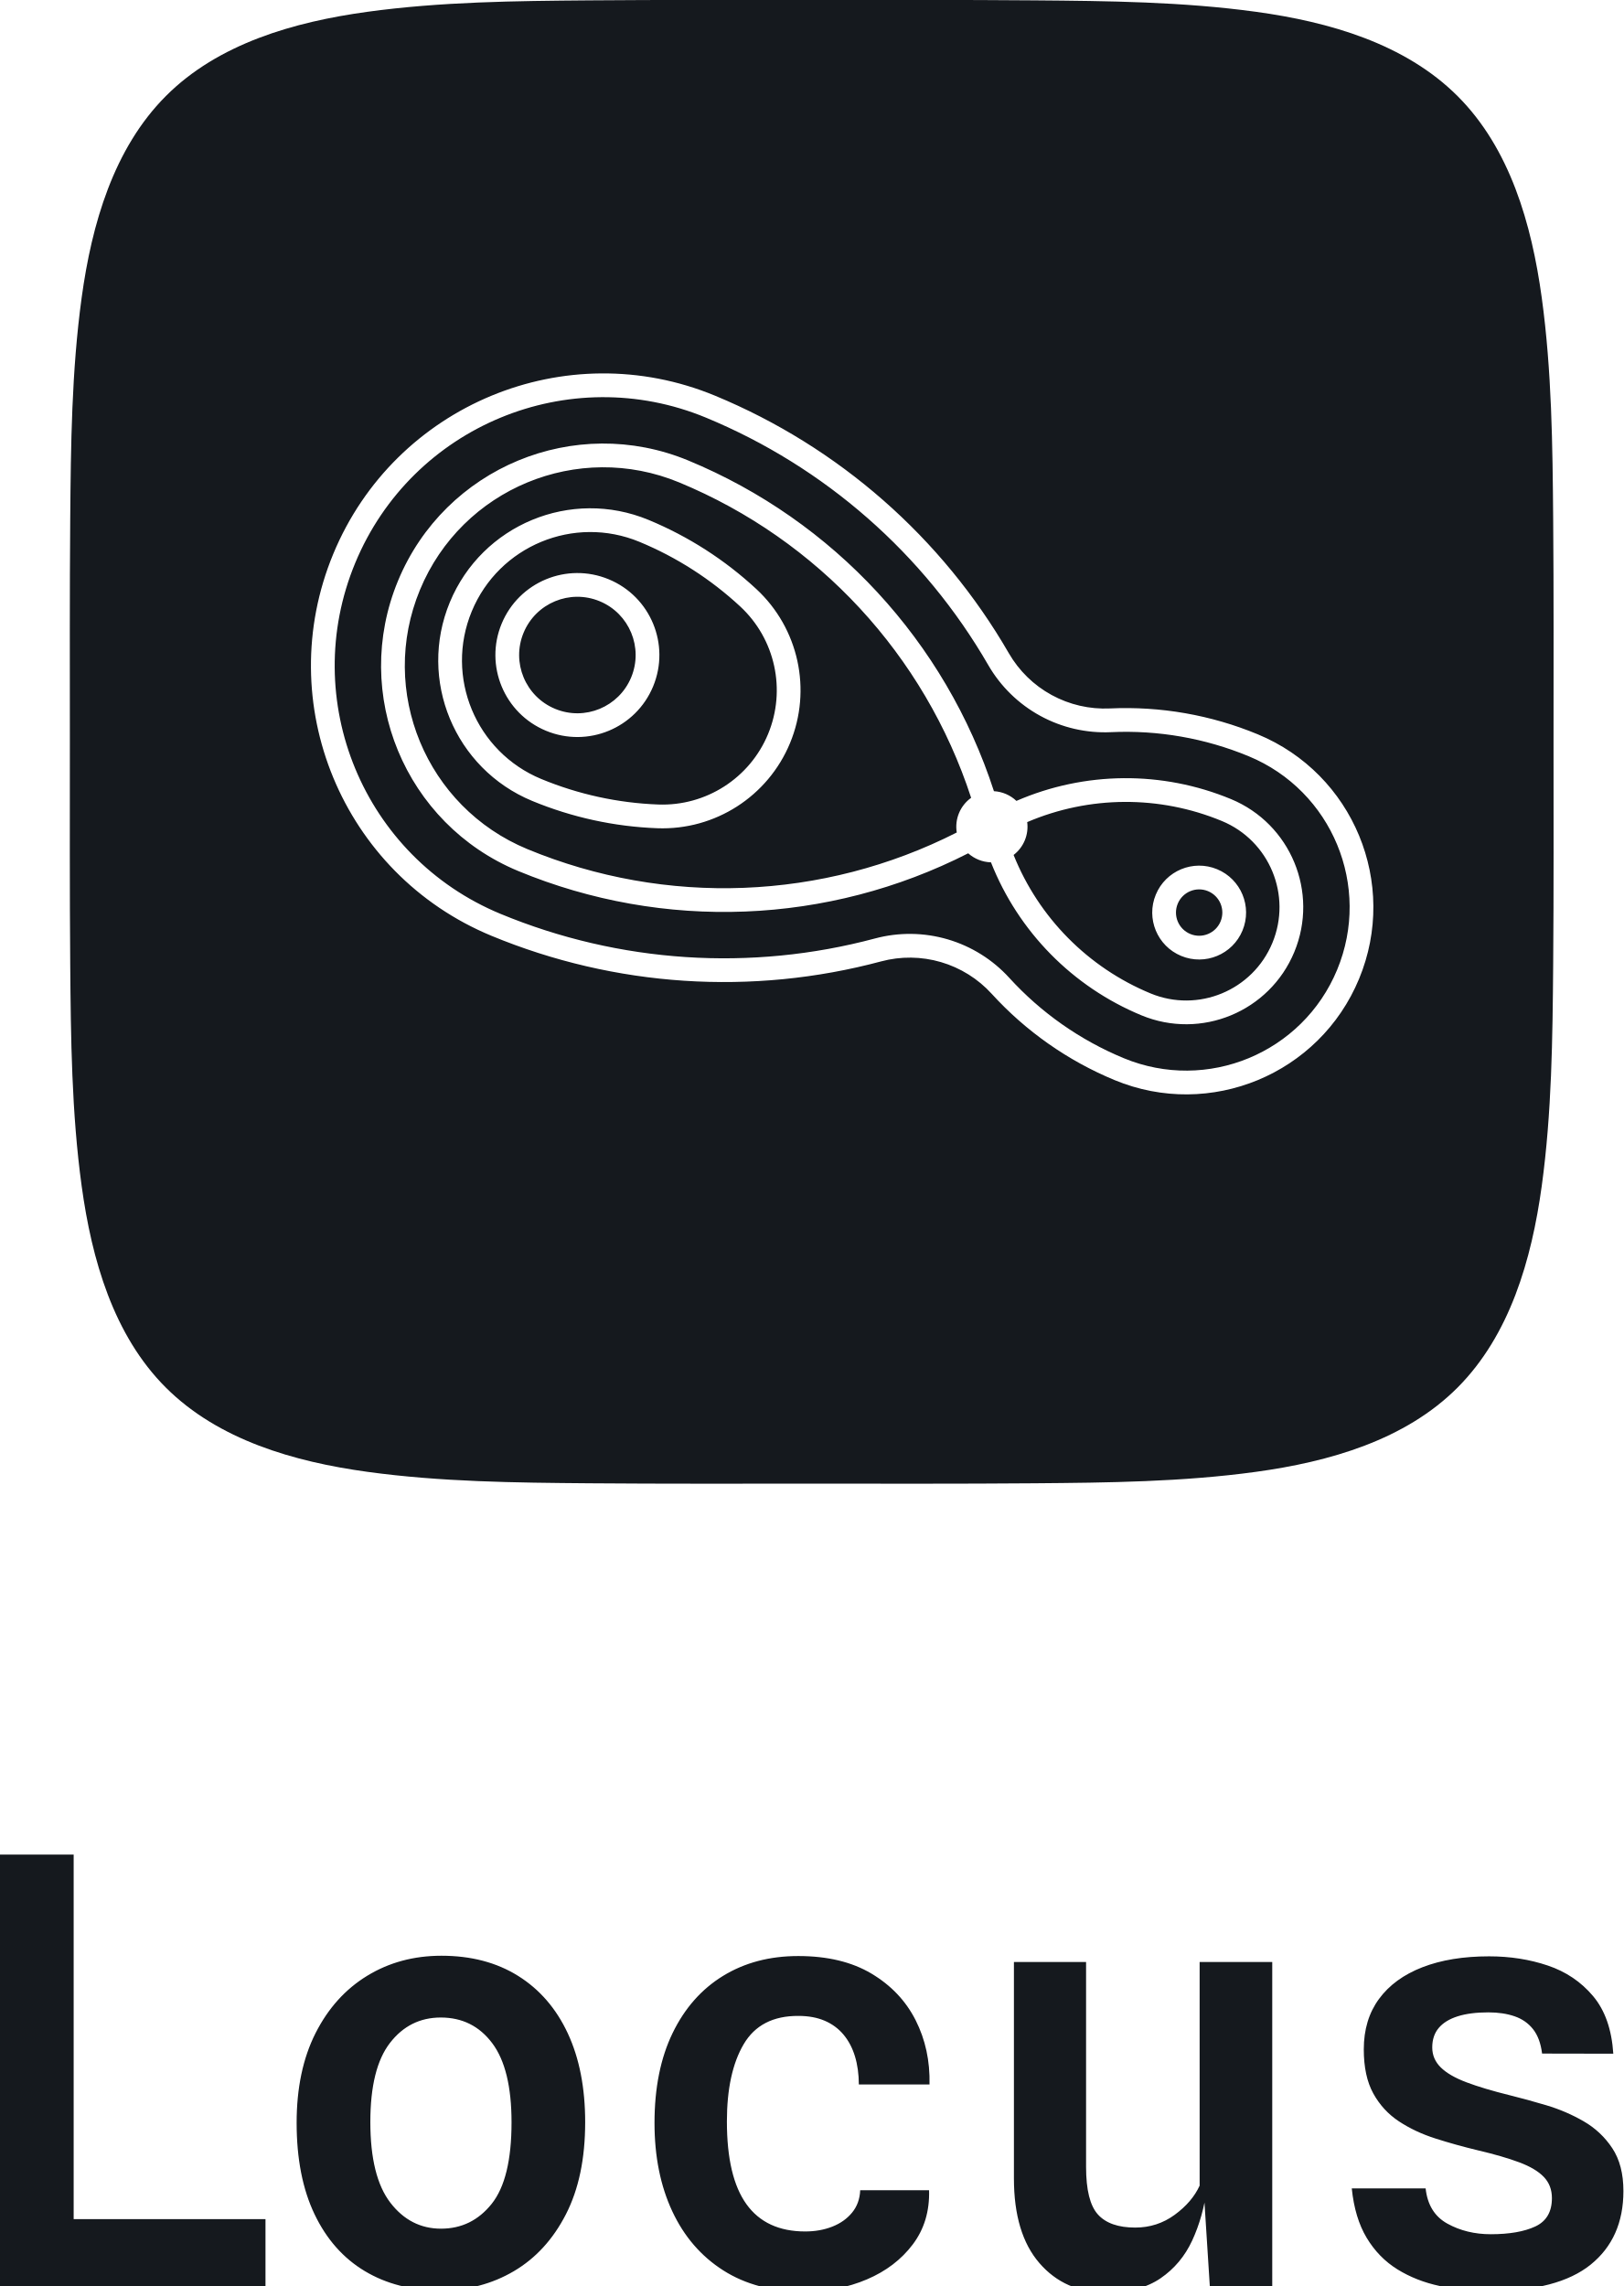
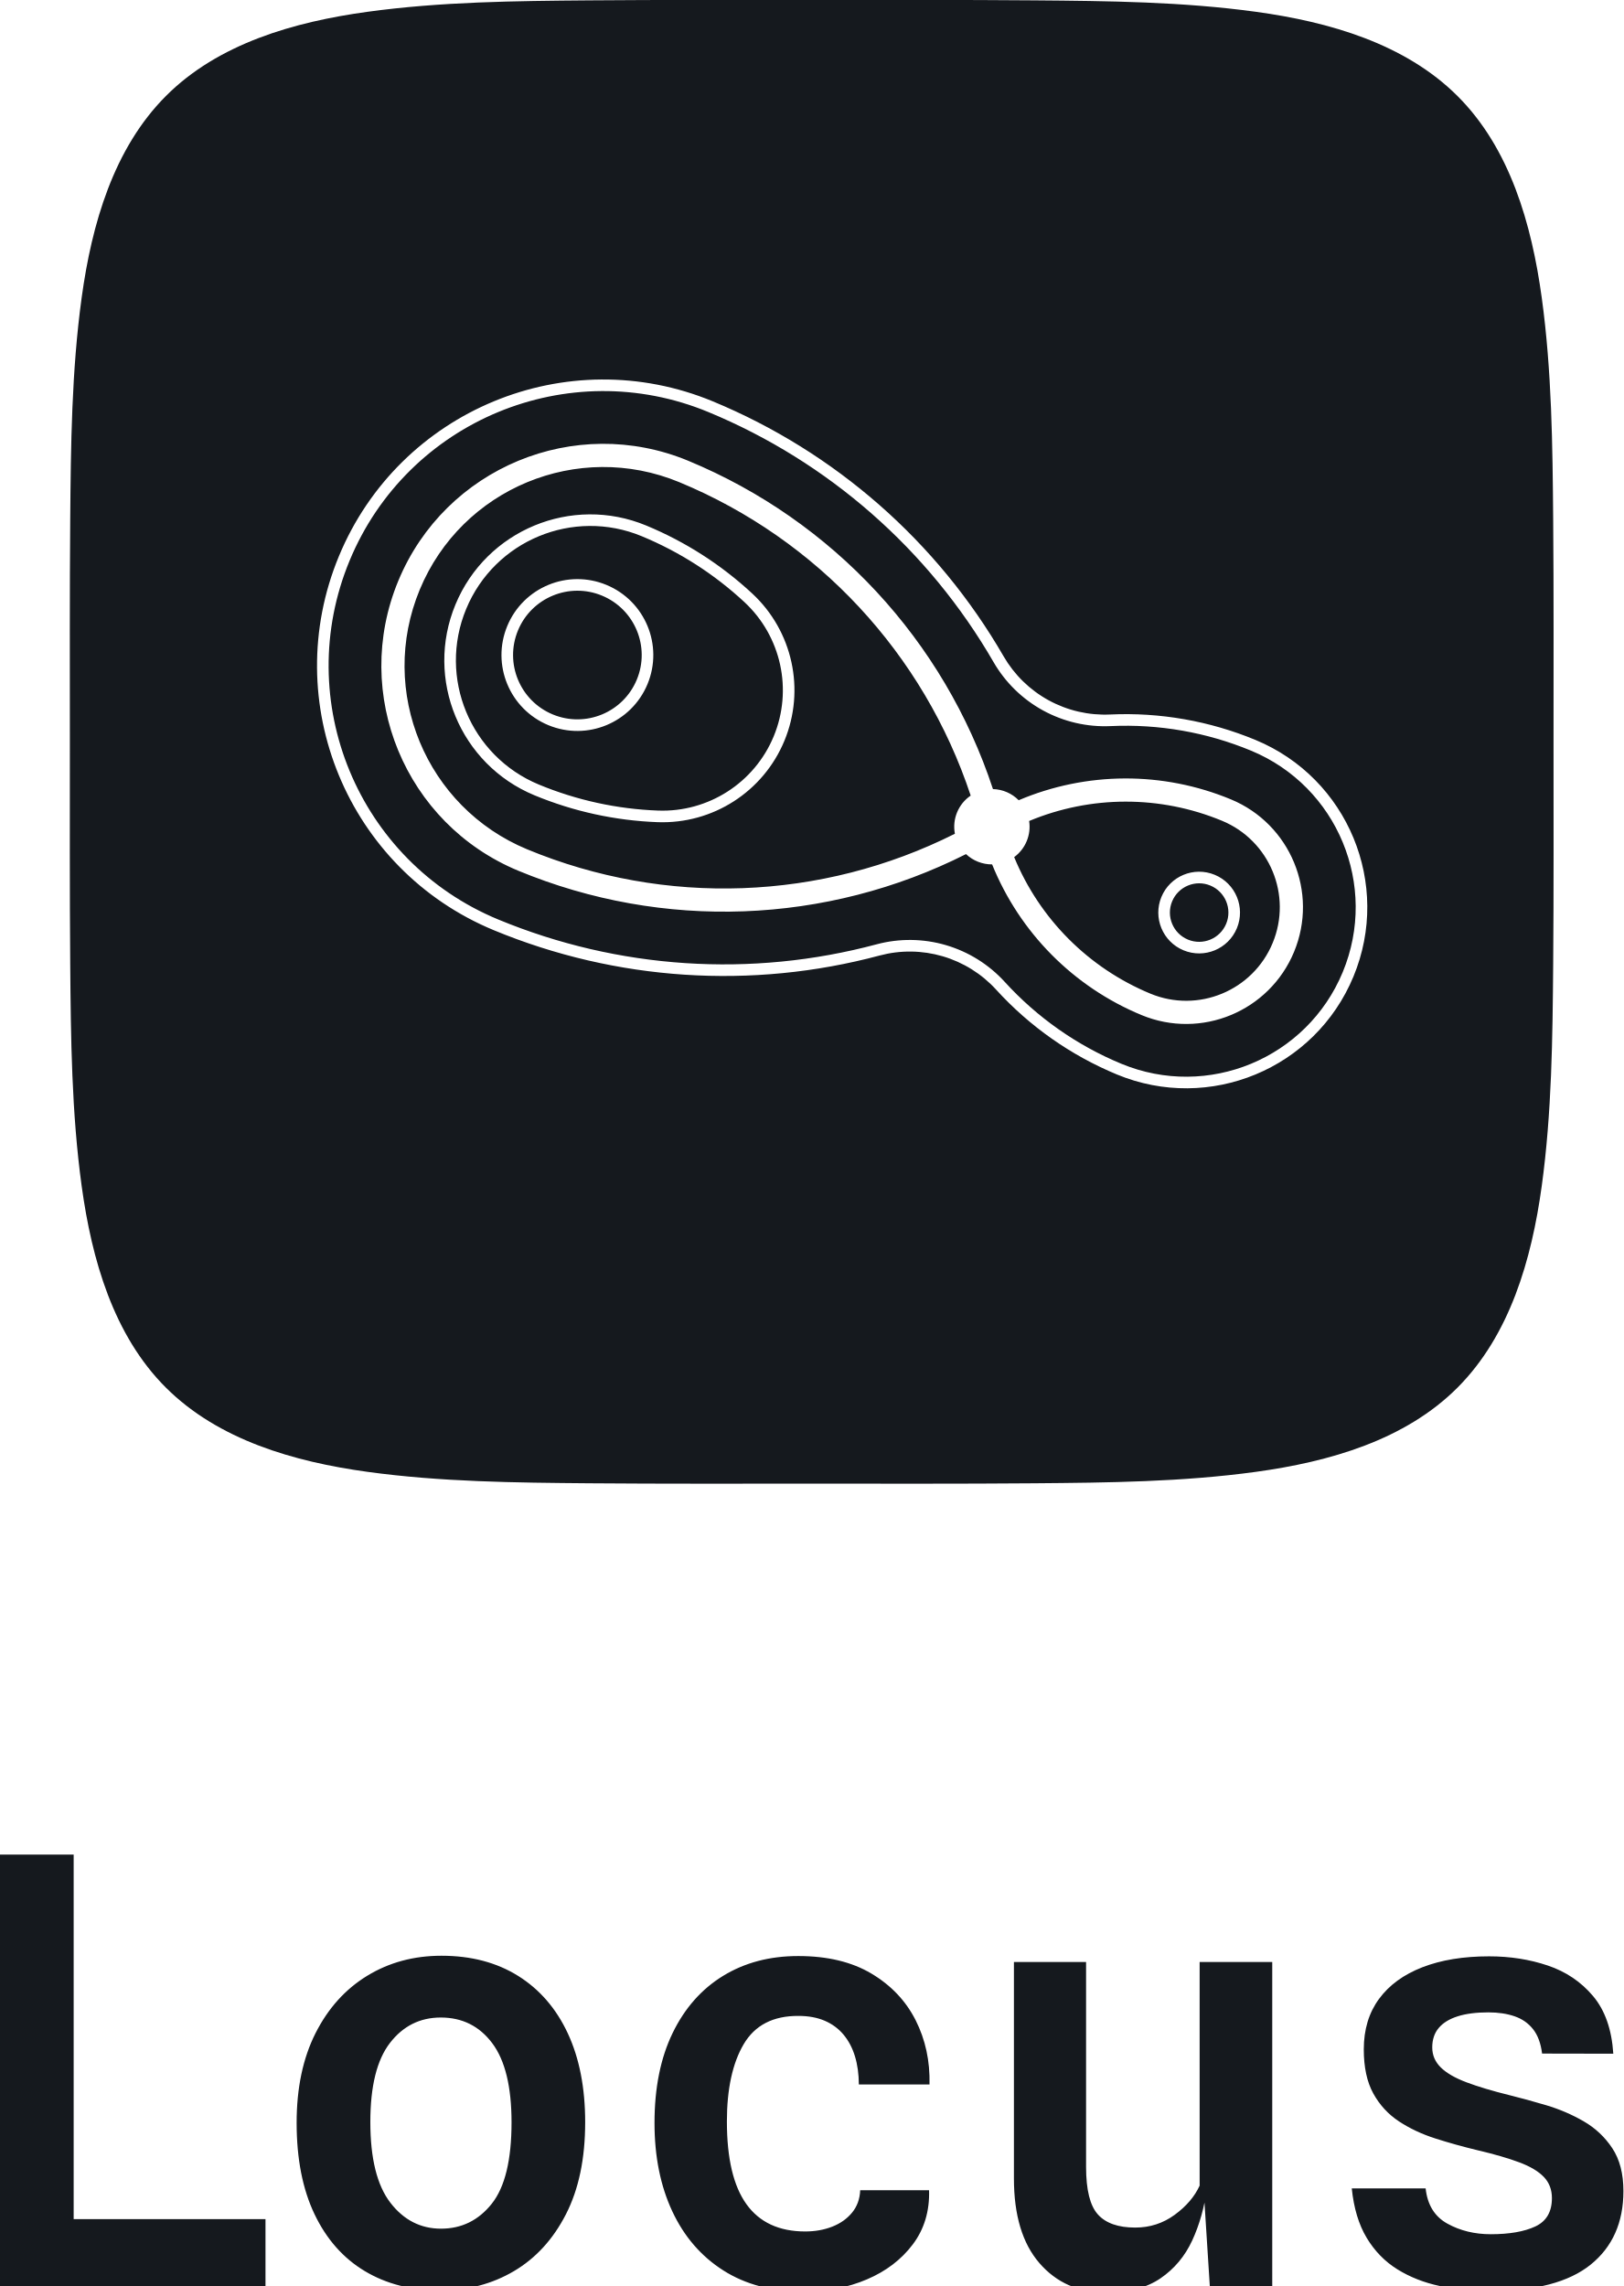
<svg xmlns="http://www.w3.org/2000/svg" viewBox="0 0 109.419 154.08" width="140.056" height="197.222">
  <g transform="translate(4.709 0)">
-     <path d="M100 50C100 54.996 100.017 59.992 99.976 64.988C99.935 69.984 99.884 74.997 99.204 79.947C98.524 84.897 97.056 89.99 93.528 93.528C89.999 97.065 84.897 98.524 79.947 99.204C74.997 99.884 69.984 99.935 64.988 99.976C59.992 100.017 54.996 100 50 100C45.004 100 40.008 100.017 35.012 99.976C30.016 99.935 25.003 99.884 20.053 99.204C15.103 98.524 10.01 97.056 6.472 93.528C2.935 89.999 1.476 84.897 .796 79.947C.116 74.997 .065 69.984 .024 64.988C-.017 59.992 0 54.996 0 50C0 45.004-.017 40.008 .024 35.012C.065 30.016 .116 25.003 .796 20.053C1.476 15.103 2.944 10.01 6.472 6.472C10.001 2.935 15.103 1.476 20.053 .796C25.003 .116 30.016 .065 35.012 .024C40.008-.017 45.004 0 50 0C54.996 0 59.992-.017 64.988 .024C69.984 .065 74.997 .116 79.947 .796C84.897 1.476 89.99 2.944 93.528 6.472C97.065 10.001 98.524 15.103 99.204 20.053C99.884 25.003 99.935 30.016 99.976 35.012C100.017 40.008 100 45.004 100 50ZM39.312 46.265A5.525 5.525 0 0 0 36.322 39.046A5.525 5.525 0 0 0 29.103 42.036A5.525 5.525 0 0 0 32.093 49.255A5.525 5.525 0 0 0 39.312 46.265ZM37.834 45.653A3.925 3.925 0 0 0 35.71 40.524A3.925 3.925 0 0 0 30.581 42.648A3.925 3.925 0 0 0 32.706 47.777A3.925 3.925 0 0 0 37.834 45.653ZM48.539 50.087A9.305 9.305 0 0 0 46.272 39.706A24.425 24.425 0 0 0 39.003 35.042A10.25 10.25 0 0 0 25.611 40.59A10.25 10.25 0 0 0 31.158 53.982A24.425 24.425 0 0 0 39.596 55.824A9.305 9.305 0 0 0 48.539 50.087ZM47.06 49.474A7.705 7.705 0 0 0 45.184 40.879A22.825 22.825 0 0 0 38.391 36.521A8.65 8.65 0 0 0 27.089 41.202A8.65 8.65 0 0 0 31.77 52.504A22.825 22.825 0 0 0 39.655 54.225A7.705 7.705 0 0 0 47.06 49.474ZM73.193 60.299A3.162 3.162 0 0 1 77.325 58.587A3.162 3.162 0 0 1 79.036 62.719A3.162 3.162 0 0 1 74.904 64.431A3.162 3.162 0 0 1 73.193 60.299ZM74.671 60.911A1.562 1.562 0 0 1 76.712 60.065A1.562 1.562 0 0 1 77.558 62.107A1.562 1.562 0 0 1 75.517 62.952A1.562 1.562 0 0 1 74.671 60.911ZM66.169 46.843A7.469 7.469 0 0 1 63.285 44.026A40.962 40.962 0 0 0 43.492 26.673A19.7 19.7 0 0 0 17.753 37.335A19.7 19.7 0 0 0 28.415 63.074A40.962 40.962 0 0 0 54.681 64.799A7.469 7.469 0 0 1 58.712 64.847A7.469 7.469 0 0 1 62.131 66.983A23.244 23.244 0 0 0 70.415 72.8A12.612 12.612 0 0 0 86.894 65.974A12.612 12.612 0 0 0 80.068 49.495A23.244 23.244 0 0 0 70.098 47.75A7.469 7.469 0 0 1 66.169 46.843ZM65.402 48.247A9.069 9.069 0 0 1 61.9 44.826A39.362 39.362 0 0 0 42.88 28.152A18.1 18.1 0 0 0 19.232 37.947A18.1 18.1 0 0 0 29.027 61.596A39.362 39.362 0 0 0 54.267 63.254A9.069 9.069 0 0 1 59.162 63.312A9.069 9.069 0 0 1 63.314 65.905A21.644 21.644 0 0 0 71.027 71.321A11.012 11.012 0 0 0 85.416 65.362A11.012 11.012 0 0 0 79.456 50.973A21.644 21.644 0 0 0 70.172 49.349A9.069 9.069 0 0 1 65.402 48.247ZM63.798 53.982A18.519 18.519 0 0 1 78.26 53.86A7.887 7.887 0 0 1 82.528 64.166A7.887 7.887 0 0 1 72.223 68.434A18.519 18.519 0 0 1 62.083 58.122A2.4 2.4 0 0 1 60.548 57.514A36.237 36.237 0 0 1 30.223 58.709A14.975 14.975 0 0 1 22.119 39.143A14.975 14.975 0 0 1 41.684 31.039A36.237 36.237 0 0 1 62.283 53.327A2.4 2.4 0 0 1 63.798 53.982ZM60.746 53.773A34.637 34.637 0 0 0 41.072 32.517A13.375 13.375 0 0 0 23.597 39.755A13.375 13.375 0 0 0 30.835 57.231A34.637 34.637 0 0 0 59.777 56.111A2.4 2.4 0 0 1 60.746 53.773ZM64.525 55.411A16.919 16.919 0 0 1 77.648 55.338A6.287 6.287 0 0 1 81.05 63.553A6.287 6.287 0 0 1 72.835 66.956A16.919 16.919 0 0 1 63.608 57.626A2.4 2.4 0 0 0 64.525 55.411Z" fill="#15191e" fill-rule="evenodd" />
+     <path d="M100 50C100 54.996 100.017 59.992 99.976 64.988C99.935 69.984 99.884 74.997 99.204 79.947C98.524 84.897 97.056 89.99 93.528 93.528C89.999 97.065 84.897 98.524 79.947 99.204C74.997 99.884 69.984 99.935 64.988 99.976C59.992 100.017 54.996 100 50 100C45.004 100 40.008 100.017 35.012 99.976C30.016 99.935 25.003 99.884 20.053 99.204C15.103 98.524 10.01 97.056 6.472 93.528C2.935 89.999 1.476 84.897 .796 79.947C.116 74.997 .065 69.984 .024 64.988C-.017 59.992 0 54.996 0 50C0 45.004-.017 40.008 .024 35.012C.065 30.016 .116 25.003 .796 20.053C1.476 15.103 2.944 10.01 6.472 6.472C10.001 2.935 15.103 1.476 20.053 .796C25.003 .116 30.016 .065 35.012 .024C40.008-.017 45.004 0 50 0C54.996 0 59.992-.017 64.988 .024C69.984 .065 74.997 .116 79.947 .796C84.897 1.476 89.99 2.944 93.528 6.472C97.065 10.001 98.524 15.103 99.204 20.053C99.884 25.003 99.935 30.016 99.976 35.012C100.017 40.008 100 45.004 100 50ZM38.934 46.108A5.116 5.116 0 0 0 36.165 39.424A5.116 5.116 0 0 0 29.481 42.193A5.116 5.116 0 0 0 32.25 48.877A5.116 5.116 0 0 0 38.934 46.108ZM38.212 45.809A4.334 4.334 0 0 0 35.866 40.146A4.334 4.334 0 0 0 30.203 42.492A4.334 4.334 0 0 0 32.549 48.155A4.334 4.334 0 0 0 38.212 45.809ZM48.16 49.93A8.895 8.895 0 0 0 45.994 40.006A24.015 24.015 0 0 0 38.846 35.421A9.841 9.841 0 0 0 25.989 40.746A9.841 9.841 0 0 0 31.315 53.604A24.015 24.015 0 0 0 39.611 55.415A8.895 8.895 0 0 0 48.16 49.93ZM47.439 49.631A8.114 8.114 0 0 0 45.462 40.579A23.234 23.234 0 0 0 38.547 36.142A9.059 9.059 0 0 0 26.711 41.045A9.059 9.059 0 0 0 31.614 52.882A23.234 23.234 0 0 0 39.64 54.634A8.114 8.114 0 0 0 47.439 49.631ZM73.571 60.455A2.753 2.753 0 0 1 77.168 58.965A2.753 2.753 0 0 1 78.658 62.562A2.753 2.753 0 0 1 75.061 64.052A2.753 2.753 0 0 1 73.571 60.455ZM74.293 60.754A1.972 1.972 0 0 1 76.869 59.687A1.972 1.972 0 0 1 77.936 62.263A1.972 1.972 0 0 1 75.36 63.331A1.972 1.972 0 0 1 74.293 60.754ZM65.973 47.202A7.878 7.878 0 0 1 62.931 44.231A40.553 40.553 0 0 0 43.336 27.052A19.291 19.291 0 0 0 18.132 37.492A19.291 19.291 0 0 0 28.572 62.696A40.553 40.553 0 0 0 54.575 64.404A7.878 7.878 0 0 1 58.827 64.454A7.878 7.878 0 0 1 62.434 66.707A22.834 22.834 0 0 0 70.571 72.421A12.203 12.203 0 0 0 86.516 65.817A12.203 12.203 0 0 0 79.911 49.873A22.834 22.834 0 0 0 70.117 48.159A7.878 7.878 0 0 1 65.973 47.202ZM65.598 47.888A8.659 8.659 0 0 1 62.254 44.622A39.772 39.772 0 0 0 43.037 27.773A18.509 18.509 0 0 0 18.853 37.791A18.509 18.509 0 0 0 28.87 61.974A39.772 39.772 0 0 0 54.373 63.649A8.659 8.659 0 0 1 59.047 63.704A8.659 8.659 0 0 1 63.011 66.181A22.053 22.053 0 0 0 70.87 71.7A11.422 11.422 0 0 0 85.794 65.518A11.422 11.422 0 0 0 79.612 50.595A22.053 22.053 0 0 0 70.153 48.94A8.659 8.659 0 0 1 65.598 47.888ZM63.951 53.937A18.5 18.5 0 0 1 78.253 53.878A7.869 7.869 0 0 1 82.511 64.158A7.869 7.869 0 0 1 72.23 68.417A18.5 18.5 0 0 1 62.16 58.262A2.539 2.539 0 0 1 60.401 57.568A36.219 36.219 0 0 1 30.23 58.691A14.956 14.956 0 0 1 22.136 39.15A14.956 14.956 0 0 1 41.677 31.056A36.219 36.219 0 0 1 62.217 53.185A2.539 2.539 0 0 1 63.951 53.937ZM60.716 53.624A34.656 34.656 0 0 0 41.079 32.5A13.394 13.394 0 0 0 23.58 39.748A13.394 13.394 0 0 0 30.828 57.248A34.656 34.656 0 0 0 59.651 56.196A2.539 2.539 0 0 1 60.716 53.624ZM64.655 55.336A16.937 16.937 0 0 1 77.655 55.321A6.306 6.306 0 0 1 81.068 63.561A6.306 6.306 0 0 1 72.828 66.973A16.937 16.937 0 0 1 63.647 57.771A2.539 2.539 0 0 0 64.655 55.336Z" fill="#15191e" fill-rule="evenodd" />
  </g>
  <path d="M0 154.08L0 125L4.965 125L4.965 152.12L2.432 149.574L17.894 149.574L17.894 154.08ZM29.684 154.38Q26.76 154.38 24.583 153.073Q22.407 151.767 21.2 149.242Q19.993 146.716 19.993 143.083Q19.993 139.564 21.264 137.044Q22.536 134.525 24.747 133.172Q26.958 131.82 29.755 131.82Q32.749 131.82 34.923 133.179Q37.098 134.539 38.27 137.051Q39.441 139.564 39.441 143.04Q39.441 146.716 38.144 149.246Q36.847 151.776 34.639 153.078Q32.43 154.38 29.684 154.38ZM29.726 150.216Q31.805 150.216 33.142 148.539Q34.478 146.861 34.478 143.049Q34.478 139.452 33.18 137.718Q31.882 135.984 29.708 135.984Q27.609 135.984 26.285 137.695Q24.961 139.406 24.961 143.026Q24.961 146.709 26.309 148.463Q27.657 150.216 29.726 150.216ZM54.172 154.46Q50.999 154.46 48.752 153.03Q46.505 151.6 45.309 149.038Q44.114 146.475 44.114 143.091Q44.114 139.549 45.334 137.032Q46.555 134.514 48.736 133.177Q50.917 131.84 53.803 131.84Q56.748 131.84 58.734 133.022Q60.72 134.205 61.713 136.163Q62.705 138.122 62.65 140.498L57.887 140.498Q57.882 139.443 57.624 138.598Q57.366 137.752 56.856 137.14Q56.347 136.529 55.587 136.202Q54.827 135.876 53.818 135.876Q51.254 135.861 50.123 137.785Q48.993 139.708 48.993 142.991Q48.993 146.735 50.313 148.569Q51.632 150.404 54.273 150.404Q55.266 150.404 56.093 150.08Q56.92 149.756 57.431 149.133Q57.942 148.509 57.978 147.625L62.62 147.625Q62.68 149.739 61.524 151.274Q60.368 152.809 58.43 153.634Q56.492 154.46 54.172 154.46ZM74.55 154.52Q71.773 154.52 70.056 152.535Q68.339 150.549 68.339 146.829L68.339 132.24L73.202 132.24L73.202 146.056Q73.202 148.375 73.999 149.258Q74.796 150.142 76.515 150.142Q77.998 150.142 79.175 149.281Q80.351 148.42 80.856 147.315L80.856 132.24L85.75 132.24L85.75 154.08L81.541 154.08L81.016 145.84L81.343 147.5Q81.093 149.414 80.358 151.007Q79.622 152.6 78.222 153.56Q76.821 154.52 74.55 154.52ZM100.421 154.42Q98.642 154.42 97.05 154.082Q95.457 153.744 94.189 152.959Q92.921 152.174 92.116 150.835Q91.312 149.497 91.11 147.501L96.088 147.501Q96.268 149.168 97.559 149.879Q98.85 150.59 100.475 150.59Q102.359 150.59 103.479 150.068Q104.6 149.546 104.6 148.157Q104.6 147.297 104.053 146.728Q103.506 146.158 102.398 145.744Q101.29 145.329 99.591 144.93Q98.122 144.577 96.748 144.138Q95.375 143.7 94.286 142.981Q93.198 142.261 92.559 141.1Q91.92 139.939 91.92 138.13Q91.92 136.126 92.947 134.729Q93.973 133.333 95.869 132.596Q97.766 131.86 100.367 131.86Q102.483 131.86 104.322 132.48Q106.161 133.1 107.37 134.535Q108.58 135.97 108.737 138.423L103.937 138.414Q103.809 137.378 103.329 136.77Q102.849 136.163 102.081 135.9Q101.314 135.637 100.318 135.637Q99.092 135.637 98.251 135.902Q97.409 136.168 96.972 136.687Q96.534 137.206 96.534 137.999Q96.534 138.781 97.108 139.347Q97.682 139.914 98.844 140.352Q100.006 140.79 101.743 141.219Q102.896 141.503 104.223 141.898Q105.55 142.293 106.733 142.975Q107.917 143.658 108.668 144.791Q109.419 145.924 109.419 147.678Q109.419 150.858 107.212 152.639Q105.005 154.42 100.421 154.42Z" fill="#15191e" />
</svg>
